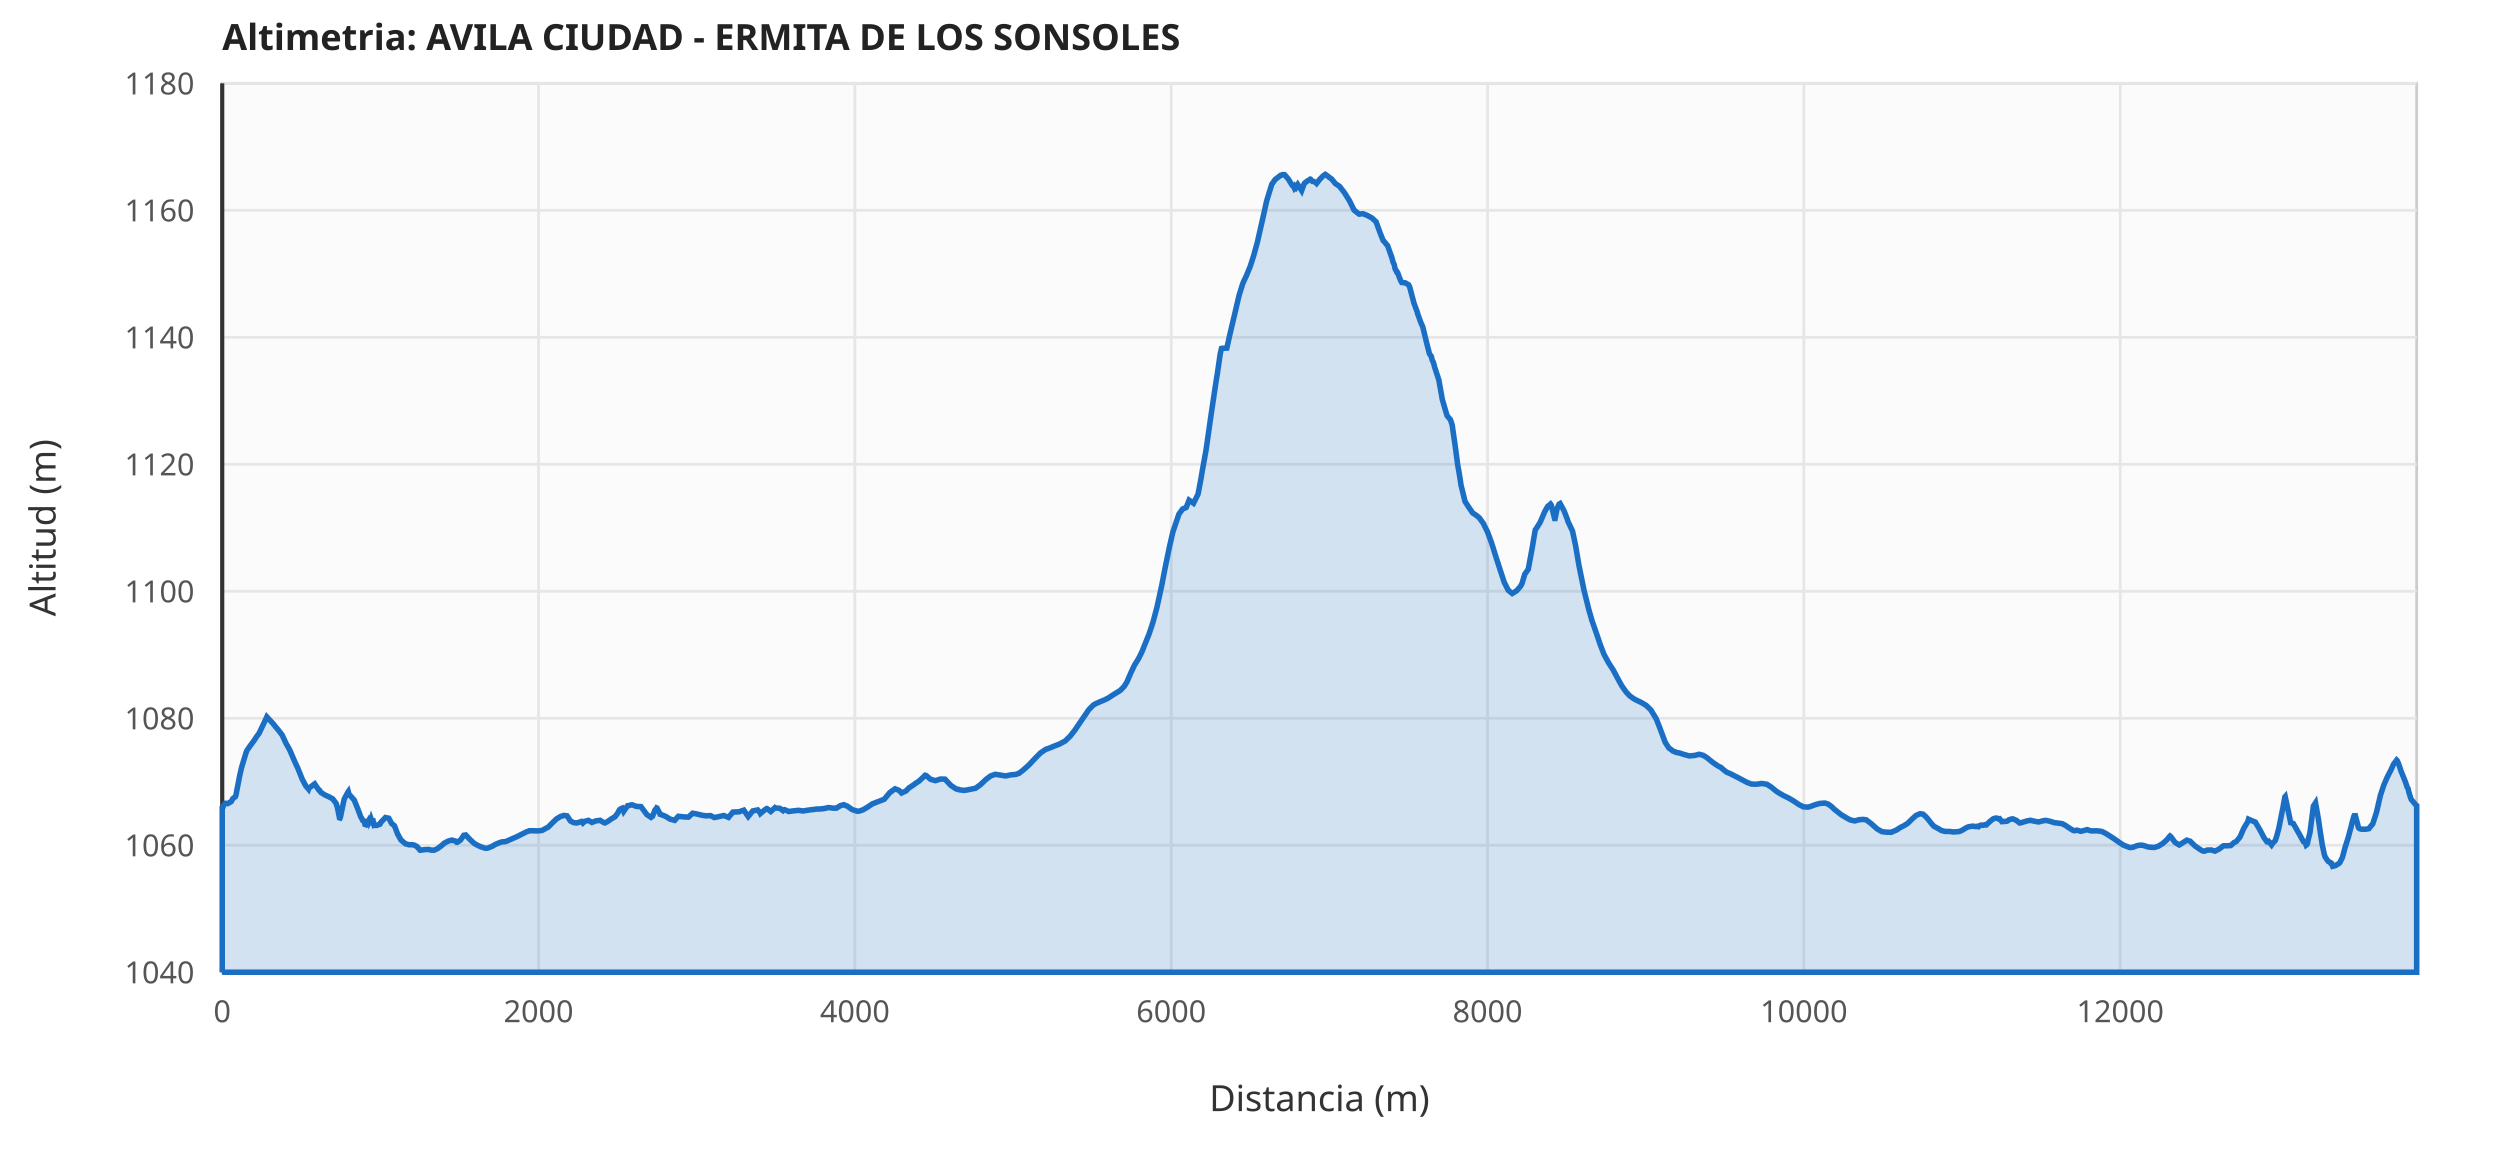
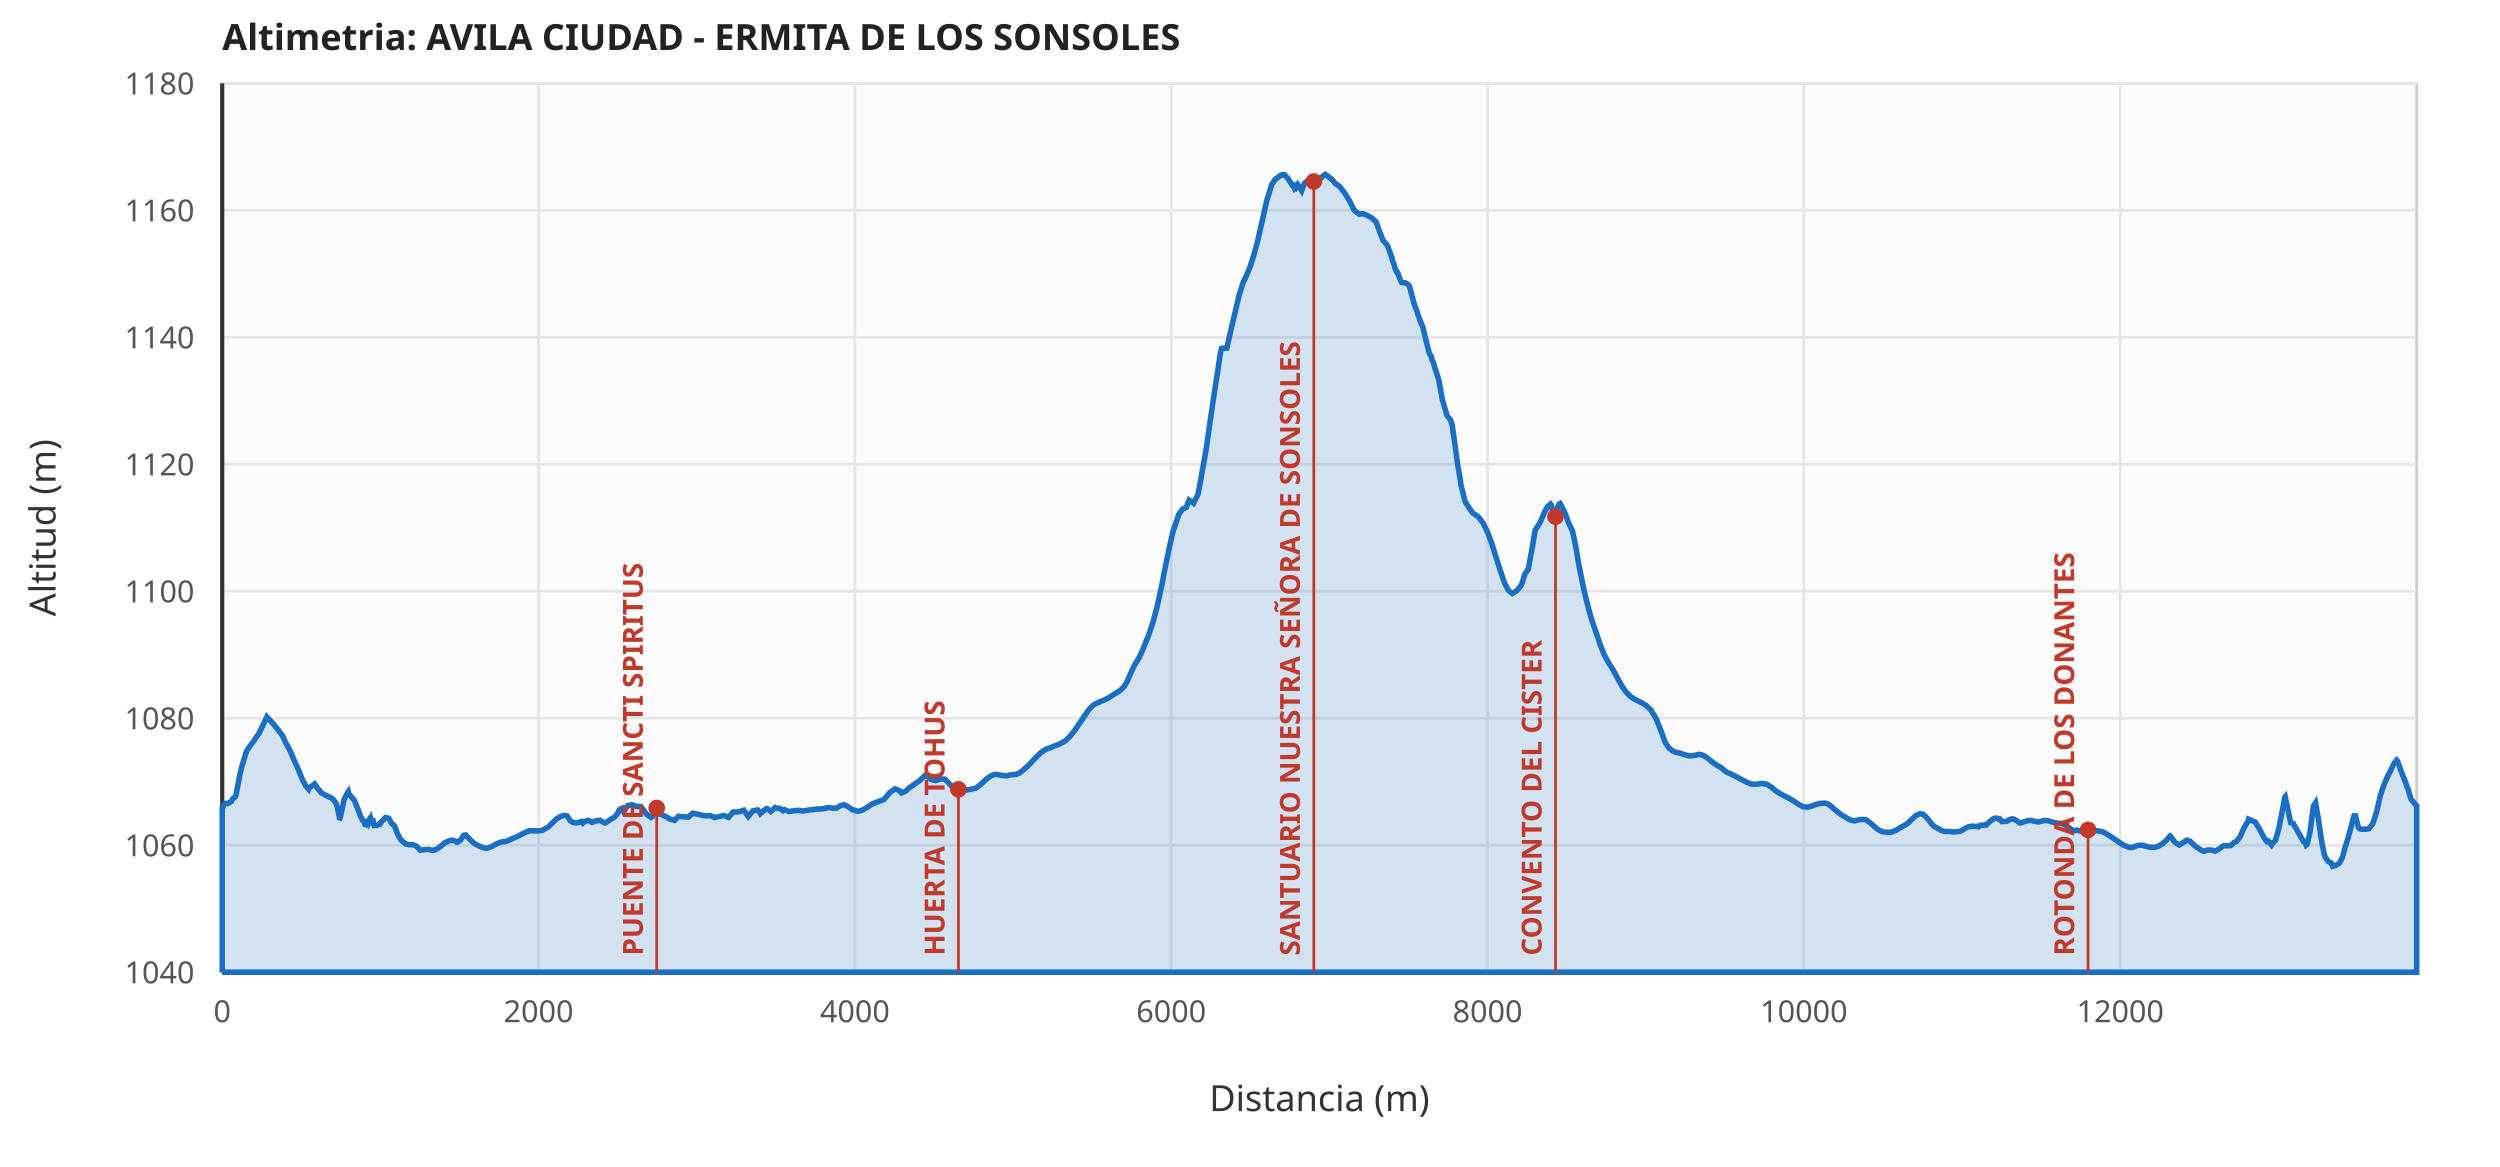
<svg xmlns="http://www.w3.org/2000/svg" version="1.1" width="900" height="420" viewBox="0 0 900 420">
  <rect x="80" y="30" width="790" height="320" fill="#fbfbfb" stroke-width="1" stroke="#cccccc" />
  <line x1="80" y1="350.0" x2="870" y2="350.0" stroke="#e6e6e6" stroke-width="1" />
  <text x="70" y="354.0" font-family="Verdana" font-size="11" style="text-anchor: end; fill: #555;">1040</text>
  <line x1="80" y1="304.286" x2="870" y2="304.286" stroke="#e6e6e6" stroke-width="1" />
  <text x="70" y="308.286" font-family="Verdana" font-size="11" style="text-anchor: end; fill: #555;">1060</text>
  <line x1="80" y1="258.571" x2="870" y2="258.571" stroke="#e6e6e6" stroke-width="1" />
  <text x="70" y="262.571" font-family="Verdana" font-size="11" style="text-anchor: end; fill: #555;">1080</text>
  <line x1="80" y1="212.857" x2="870" y2="212.857" stroke="#e6e6e6" stroke-width="1" />
  <text x="70" y="216.857" font-family="Verdana" font-size="11" style="text-anchor: end; fill: #555;">1100</text>
  <line x1="80" y1="167.143" x2="870" y2="167.143" stroke="#e6e6e6" stroke-width="1" />
  <text x="70" y="171.143" font-family="Verdana" font-size="11" style="text-anchor: end; fill: #555;">1120</text>
  <line x1="80" y1="121.429" x2="870" y2="121.429" stroke="#e6e6e6" stroke-width="1" />
  <text x="70" y="125.429" font-family="Verdana" font-size="11" style="text-anchor: end; fill: #555;">1140</text>
  <line x1="80" y1="75.714" x2="870" y2="75.714" stroke="#e6e6e6" stroke-width="1" />
  <text x="70" y="79.714" font-family="Verdana" font-size="11" style="text-anchor: end; fill: #555;">1160</text>
  <line x1="80" y1="30.0" x2="870" y2="30.0" stroke="#e6e6e6" stroke-width="1" />
  <text x="70" y="34.0" font-family="Verdana" font-size="11" style="text-anchor: end; fill: #555;">1180</text>
  <line x1="80.0" y1="30" x2="80.0" y2="350" stroke="#e6e6e6" stroke-width="1" />
  <text x="80.0" y="368" font-family="Verdana" font-size="11" style="text-anchor: middle; fill: #555;">0</text>
  <line x1="193.88" y1="30" x2="193.88" y2="350" stroke="#e6e6e6" stroke-width="1" />
  <text x="193.88" y="368" font-family="Verdana" font-size="11" style="text-anchor: middle; fill: #555;">2000</text>
  <line x1="307.76" y1="30" x2="307.76" y2="350" stroke="#e6e6e6" stroke-width="1" />
  <text x="307.76" y="368" font-family="Verdana" font-size="11" style="text-anchor: middle; fill: #555;">4000</text>
  <line x1="421.64" y1="30" x2="421.64" y2="350" stroke="#e6e6e6" stroke-width="1" />
  <text x="421.64" y="368" font-family="Verdana" font-size="11" style="text-anchor: middle; fill: #555;">6000</text>
  <line x1="535.521" y1="30" x2="535.521" y2="350" stroke="#e6e6e6" stroke-width="1" />
  <text x="535.521" y="368" font-family="Verdana" font-size="11" style="text-anchor: middle; fill: #555;">8000</text>
  <line x1="649.401" y1="30" x2="649.401" y2="350" stroke="#e6e6e6" stroke-width="1" />
  <text x="649.401" y="368" font-family="Verdana" font-size="11" style="text-anchor: middle; fill: #555;">10000</text>
  <line x1="763.281" y1="30" x2="763.281" y2="350" stroke="#e6e6e6" stroke-width="1" />
  <text x="763.281" y="368" font-family="Verdana" font-size="11" style="text-anchor: middle; fill: #555;">12000</text>
  <line x1="80" y1="30" x2="80" y2="350" stroke="#333" stroke-width="1.5" />
  <line x1="80" y1="350" x2="870" y2="350" stroke="#333" stroke-width="1.5" />
  <polyline points="80.00,350.00 80.00,290.14 80.23,290.65 80.36,290.29 80.44,290.02 81.11,289.18 81.15,289.18 81.36,289.19 81.41,289.21 81.52,289.23 81.74,289.24 81.80,289.23 82.00,289.29 83.25,288.55 83.82,287.50 84.39,287.05 84.68,286.83 84.75,286.79 84.89,286.43 84.96,286.11 86.32,279.10 86.86,276.79 87.09,275.84 88.64,270.78 88.82,270.36 88.90,270.16 90.19,268.30 90.29,268.19 91.75,266.18 92.28,265.31 93.25,264.02 93.99,262.47 95.59,259.11 96.06,258.08 96.81,258.89 98.27,260.46 99.29,261.73 100.30,262.95 101.58,264.61 102.86,267.38 102.99,267.65 103.12,267.86 103.26,268.13 103.39,268.39 103.53,268.62 103.91,269.27 104.03,269.49 104.16,269.74 104.29,270.02 104.43,270.28 104.55,270.56 106.24,274.48 107.21,276.54 107.32,276.83 108.84,280.59 110.10,282.94 111.07,284.09 111.14,283.89 111.23,283.74 111.32,283.64 111.41,283.54 111.50,283.52 113.28,282.20 114.75,284.39 115.02,284.47 115.13,284.65 115.25,284.86 115.37,285.04 115.49,285.25 117.00,286.20 118.44,286.85 119.77,287.59 120.97,289.15 121.44,290.59 121.58,291.24 121.70,291.84 122.20,294.40 122.44,294.47 122.53,294.27 123.48,289.71 123.58,289.19 123.69,288.68 123.80,288.20 123.91,287.68 125.26,285.15 125.38,284.98 125.57,285.66 125.65,285.93 125.74,286.13 125.85,286.25 125.97,286.33 126.09,286.40 127.54,288.05 128.91,291.48 129.89,294.11 129.90,294.13 130.35,294.84 130.44,295.11 130.52,295.30 130.60,295.40 130.66,295.46 130.72,295.52 130.94,295.64 131.15,295.66 131.39,296.80 131.79,296.93 132.70,295.40 132.76,295.53 132.80,295.63 132.82,295.73 132.82,295.73 132.84,295.79 132.85,295.79 132.86,295.76 132.86,295.76 132.86,295.76 132.86,295.76 132.87,295.73 132.87,295.73 132.88,295.73 132.91,295.65 132.92,295.62 132.96,295.62 132.99,295.69 133.03,295.79 133.11,296.05 133.13,296.15 133.13,296.15 133.18,296.25 133.21,296.45 133.25,296.34 133.38,295.76 133.41,295.60 133.47,295.28 133.49,295.28 133.50,295.19 133.51,295.16 133.52,295.12 133.53,295.09 133.53,295.12 133.56,295.07 133.62,294.88 133.69,295.07 133.72,295.11 133.79,295.20 133.86,295.37 133.92,295.56 133.93,295.50 133.93,295.50 133.97,295.73 134.02,295.37 134.09,294.98 134.12,294.82 134.15,294.63 134.20,294.95 134.21,294.92 134.45,296.36 134.57,297.14 134.58,297.10 134.62,296.85 134.64,296.91 134.67,296.90 134.70,297.06 134.73,297.05 135.40,297.15 135.48,297.15 135.63,297.15 136.81,296.69 137.01,296.15 138.74,294.32 139.97,294.57 141.00,296.48 141.10,296.54 142.01,297.29 143.12,300.20 143.22,300.40 143.32,300.55 143.42,300.71 143.52,300.85 143.62,301.11 143.72,301.33 143.83,301.51 143.93,301.69 144.05,301.86 144.15,302.01 144.24,302.22 144.35,302.39 144.45,302.47 145.96,303.76 147.31,304.12 148.33,304.08 148.41,304.08 149.17,304.26 149.29,304.31 149.40,304.40 149.51,304.45 149.64,304.52 149.76,304.59 149.86,304.63 149.95,304.67 150.05,304.70 150.17,304.80 150.30,305.00 150.43,305.18 150.53,305.29 150.61,305.36 150.70,305.43 150.81,305.52 150.94,305.71 151.06,305.90 151.16,306.03 151.24,306.09 153.00,305.85 154.35,305.80 154.74,305.90 154.83,305.93 154.93,305.97 155.06,306.03 155.17,306.00 155.27,306.01 156.26,306.09 157.47,305.51 158.41,304.84 158.51,304.74 158.65,304.65 158.77,304.59 158.87,304.48 158.98,304.35 159.09,304.25 159.21,304.18 159.33,304.10 159.45,304.02 159.85,303.58 159.96,303.54 161.16,302.89 161.26,302.83 162.64,302.43 164.11,302.83 164.44,303.20 164.56,303.18 164.66,303.20 165.78,302.43 166.96,300.70 167.67,300.59 169.24,302.27 170.73,303.64 172.08,304.39 172.38,304.52 172.48,304.56 172.56,304.60 172.65,304.64 172.75,304.68 172.83,304.72 172.92,304.76 173.04,304.81 173.17,304.86 174.27,305.24 174.59,305.31 174.69,305.34 175.01,305.39 175.59,305.31 177.09,304.71 178.42,303.94 179.60,303.44 180.21,303.22 180.31,303.19 180.79,303.08 180.91,303.05 181.03,303.03 181.14,303.03 181.28,303.02 181.40,303.02 181.53,303.01 181.66,303.01 181.75,303.00 182.12,302.93 182.22,302.88 182.34,302.84 182.44,302.80 182.52,302.76 182.62,302.72 182.70,302.68 182.79,302.64 182.88,302.60 184.24,302.01 186.15,301.17 187.88,300.29 189.57,299.44 190.37,299.17 190.47,299.12 190.57,299.07 191.17,299.06 191.76,299.09 191.88,299.09 191.99,299.08 193.74,299.13 194.74,299.01 194.83,299.00 194.92,298.99 195.01,298.97 195.09,298.95 195.19,298.93 196.69,298.11 197.26,297.82 197.52,297.61 197.64,297.47 199.03,296.05 199.52,295.60 200.36,294.80 201.75,293.95 203.06,293.55 204.15,293.71 205.38,295.57 206.57,296.16 207.62,296.27 209.29,295.74 209.82,296.31 210.45,295.70 211.81,295.33 213.11,296.08 214.34,295.58 214.66,295.49 215.37,295.41 215.84,295.35 216.02,295.31 217.20,296.03 217.76,296.25 218.42,295.94 219.70,295.09 219.91,294.90 221.42,294.01 222.44,292.63 222.51,292.46 222.62,292.23 223.01,291.51 223.64,291.07 224.09,290.89 224.23,291.09 224.45,291.87 224.53,292.07 225.03,291.33 225.93,290.07 226.11,290.05 226.21,290.07 226.96,289.82 227.55,289.72 229.10,290.30 230.74,290.38 232.86,293.25 234.37,294.26 234.90,293.89 235.76,291.65 236.42,290.87 236.43,290.85 236.50,290.88 237.62,293.08 237.64,293.08 237.65,293.11 239.50,293.83 241.25,294.89 242.88,295.33 244.21,293.86 246.09,294.08 247.84,294.16 249.36,292.76 250.89,293.04 252.58,293.46 254.21,293.71 255.77,293.61 257.15,294.31 258.62,294.02 260.56,293.59 262.26,294.27 263.84,292.35 266.01,292.26 267.77,291.66 269.35,293.94 270.99,291.93 272.76,291.58 273.68,292.64 273.77,292.84 275.34,291.52 275.99,291.09 276.10,291.08 277.47,292.14 278.96,290.79 279.05,290.86 280.75,291.00 281.85,291.80 281.93,291.71 282.19,291.52 282.27,291.49 282.34,291.47 282.43,291.48 282.55,291.52 283.93,292.14 285.78,291.89 287.51,291.72 288.98,291.96 290.84,291.67 292.25,291.47 293.09,291.40 293.35,291.35 293.51,291.32 293.76,291.27 293.86,291.25 295.23,291.24 296.21,291.10 296.30,291.11 296.40,291.13 297.76,290.84 297.86,290.81 297.96,290.77 298.05,290.76 298.14,290.75 298.24,290.73 298.35,290.72 299.86,290.93 301.09,290.93 302.56,290.02 303.77,289.69 305.08,290.25 305.35,290.44 305.43,290.49 305.53,290.57 306.54,291.29 306.64,291.36 306.75,291.42 307.02,291.52 307.10,291.55 307.19,291.59 308.68,292.04 308.79,292.05 308.88,292.04 308.97,292.03 309.07,292.02 309.17,292.01 309.29,292.00 310.74,291.51 312.43,290.49 314.04,289.40 316.05,288.61 318.31,287.74 320.34,285.32 322.21,283.97 323.61,284.52 324.49,285.35 324.59,285.47 326.16,284.74 327.18,283.68 328.79,282.62 329.29,282.25 329.40,282.15 330.85,281.20 332.54,279.62 333.05,279.09 333.23,279.13 333.32,279.16 333.41,279.20 335.03,280.56 336.78,281.03 338.57,280.46 340.20,280.50 342.38,282.82 344.26,284.04 345.03,284.16 345.12,284.22 345.21,284.30 347.08,284.55 349.08,284.21 351.19,283.77 352.97,282.48 354.91,280.63 356.62,279.35 358.26,278.75 360.09,279.03 361.77,279.30 362.10,279.32 362.17,279.31 362.25,279.30 363.91,278.94 365.65,278.79 366.29,278.57 366.38,278.54 366.47,278.51 366.56,278.47 366.66,278.45 366.86,278.38 366.96,278.30 367.05,278.22 367.15,278.14 367.32,278.01 367.41,277.94 367.52,277.87 367.61,277.81 367.70,277.75 367.80,277.67 367.97,277.53 368.06,277.46 368.16,277.38 368.24,277.31 368.33,277.23 368.41,277.15 368.50,277.08 368.68,276.93 368.95,276.68 369.05,276.60 369.14,276.54 370.59,275.20 372.63,273.01 374.54,271.09 376.41,269.80 377.98,269.24 379.57,268.57 381.33,267.90 383.45,266.77 385.33,264.94 387.01,262.76 388.70,260.27 390.25,258.00 391.96,255.50 393.55,253.85 394.37,253.38 394.47,253.33 396.20,252.55 397.56,252.00 399.06,251.25 400.48,250.29 402.48,249.06 403.01,248.72 403.12,248.64 403.21,248.59 403.30,248.53 403.39,248.47 404.74,247.06 405.67,245.55 407.03,242.40 408.41,239.45 409.81,237.22 411.06,234.73 412.47,231.20 413.68,228.21 415.06,224.04 416.51,218.61 418.21,210.84 419.45,204.42 420.95,197.12 421.96,192.67 422.35,191.13 422.84,189.72 424.39,185.13 425.72,183.26 427.04,182.68 428.07,180.07 429.67,181.16 431.26,177.97 431.37,177.54 432.32,172.48 432.78,169.74 434.17,162.08 436.08,148.71 437.40,139.86 438.01,135.88 438.12,135.26 438.19,134.85 438.27,134.37 438.36,133.72 438.46,133.04 439.30,127.26 439.75,125.42 439.83,125.40 441.66,125.31 442.79,120.26 444.38,113.53 445.55,108.53 446.08,106.33 446.17,106.01 446.25,105.75 447.36,102.19 447.72,101.34 447.79,101.18 448.40,99.89 448.53,99.61 448.61,99.45 448.70,99.27 450.05,95.96 450.98,93.12 451.24,92.31 452.68,87.08 454.44,79.34 455.98,72.40 457.83,66.37 459.04,64.64 459.12,64.58 459.21,64.51 459.30,64.45 459.38,64.38 460.99,63.14 461.05,63.14 461.13,63.15 461.29,63.09 461.36,63.04 461.48,62.96 461.68,62.86 462.43,62.87 463.58,64.19 463.75,64.39 464.02,64.81 464.43,65.50 465.25,66.80 465.78,67.26 466.04,67.84 466.05,67.83 466.10,67.75 466.31,67.20 466.56,67.50 467.20,66.44 467.59,67.02 468.59,68.61 468.73,68.23 469.41,66.36 469.61,65.98 470.55,65.20 470.56,65.20 470.71,65.15 471.72,64.48 471.76,64.49 472.51,65.31 472.97,65.34 473.74,65.79 473.97,66.03 475.14,64.55 476.33,63.30 477.09,62.76 477.23,62.84 478.68,63.95 479.42,64.48 480.69,66.05 482.22,67.09 483.95,69.30 485.81,72.27 487.48,75.66 489.30,77.08 490.60,76.93 490.72,76.96 492.18,77.53 493.95,78.51 495.41,79.89 496.80,83.74 497.94,86.60 498.03,86.67 498.12,86.73 499.33,88.21 499.55,88.45 500.71,91.76 500.82,92.11 500.91,92.19 501.04,92.65 501.13,93.04 501.22,93.33 501.31,93.57 501.39,93.94 501.50,94.38 501.91,95.21 501.98,95.48 502.06,95.92 502.15,96.40 502.26,96.83 502.35,96.96 502.43,97.10 502.54,97.34 502.82,97.89 502.91,98.10 502.99,98.13 503.07,98.06 503.22,98.29 503.30,98.51 503.38,98.74 503.46,99.03 503.55,99.28 503.64,99.52 504.33,101.23 504.51,101.47 504.64,101.70 505.90,101.83 507.07,102.51 507.47,103.28 507.55,103.56 508.05,105.45 509.03,109.14 510.24,112.41 510.32,112.85 511.52,116.16 512.18,117.62 513.52,123.15 514.61,127.37 515.30,128.38 515.55,129.44 515.69,129.88 515.84,130.15 515.99,130.39 516.11,130.84 516.21,131.15 516.29,131.43 516.37,131.81 516.45,132.12 516.54,132.38 517.98,136.78 519.24,143.86 520.93,149.62 522.17,151.12 522.80,153.06 523.30,156.64 523.69,159.31 523.76,159.75 524.56,165.76 524.75,167.25 525.19,169.68 525.69,172.71 525.94,174.49 526.00,174.77 527.41,180.52 528.37,182.03 530.13,184.63 531.47,185.52 532.55,186.42 534.00,188.43 535.54,191.57 537.01,195.57 538.37,199.97 539.99,204.97 541.52,209.62 542.95,212.46 544.40,213.66 545.92,212.72 547.32,211.17 547.92,210.07 548.90,206.73 550.17,204.94 551.70,196.66 552.01,194.73 552.69,190.76 553.06,190.27 554.46,188.02 556.05,184.29 557.15,182.33 558.20,181.44 558.34,181.62 558.44,181.81 559.66,186.66 559.84,186.66 559.98,186.00 560.58,182.96 561.27,181.49 561.64,181.28 563.03,183.83 563.19,184.23 564.25,186.95 564.45,187.69 566.11,191.20 567.24,196.54 567.39,197.44 567.52,198.24 568.21,202.29 568.35,203.17 570.23,212.45 571.90,219.17 573.10,223.39 574.52,227.46 576.11,232.11 577.43,235.57 579.07,238.58 580.60,240.93 580.75,241.19 582.73,244.90 583.85,246.92 585.45,249.18 586.78,250.58 588.40,251.69 589.65,252.32 590.79,252.85 592.61,253.94 594.26,255.52 596.26,258.79 597.65,262.36 599.49,267.27 600.75,269.22 602.26,270.37 603.54,270.90 604.55,271.06 606.33,271.64 606.43,271.67 608.19,272.13 610.10,271.95 611.67,271.55 613.14,271.91 614.45,272.73 615.69,273.74 616.89,274.69 617.16,274.86 618.54,275.78 619.58,276.31 619.59,276.32 619.68,276.39 619.75,276.47 619.84,276.56 619.93,276.65 620.02,276.73 621.49,277.93 623.01,278.58 624.45,279.31 625.99,280.10 627.69,281.01 629.08,281.73 630.55,282.26 632.31,282.32 634.24,282.05 636.08,282.34 637.73,283.41 639.19,284.62 639.94,285.17 642.02,286.39 643.76,287.21 645.53,288.24 647.59,289.63 649.17,290.44 650.88,290.57 651.89,290.28 653.29,289.76 655.06,289.25 656.75,289.11 656.84,289.10 656.93,289.10 657.13,289.15 658.17,289.49 659.49,290.48 660.43,291.40 660.67,291.57 662.80,293.28 664.79,294.47 666.16,295.19 667.72,295.53 669.28,295.10 670.77,294.99 671.86,295.15 673.69,296.56 675.82,298.45 677.48,299.39 679.14,299.59 680.83,299.62 682.31,298.98 682.48,298.91 682.56,298.90 682.65,298.86 682.73,298.80 682.82,298.74 682.92,298.68 684.16,297.87 685.41,297.25 686.76,296.41 688.28,294.91 689.80,293.54 691.27,292.92 692.32,293.12 692.80,293.55 692.92,293.65 693.05,293.75 693.83,294.59 693.92,294.67 693.99,294.78 695.29,296.44 695.62,296.79 695.97,297.20 696.06,297.31 696.21,297.46 696.31,297.52 696.42,297.58 697.71,298.26 698.89,298.97 700.15,299.30 700.27,299.31 701.89,299.33 703.24,299.51 705.34,299.35 706.21,298.99 707.78,298.03 708.36,297.76 708.45,297.72 708.55,297.68 708.66,297.65 708.77,297.62 710.20,297.41 711.37,297.58 712.04,297.42 712.31,297.59 712.58,297.40 713.01,297.09 713.10,297.05 713.19,297.03 713.27,297.04 713.37,297.05 713.58,297.07 713.70,297.08 713.80,297.10 713.95,297.10 714.04,297.08 714.12,297.05 714.21,297.01 714.30,296.96 714.43,296.93 714.51,296.95 714.63,296.95 714.78,296.95 714.92,296.98 715.05,296.99 715.34,296.68 715.41,296.60 715.50,296.51 716.10,295.98 716.31,295.76 717.60,294.76 718.40,294.51 718.88,294.51 719.45,294.82 719.85,294.74 720.68,295.80 722.48,295.64 723.03,295.33 723.17,295.15 724.20,294.82 724.67,294.80 725.85,295.32 727.08,296.28 727.23,296.29 728.69,295.84 729.88,295.50 730.95,295.31 732.42,295.65 733.90,295.90 735.22,295.55 736.31,295.34 736.83,295.40 738.17,295.71 739.59,296.16 741.03,296.33 742.39,296.52 743.62,297.18 743.75,297.27 743.89,297.38 744.26,297.64 744.90,298.06 746.34,298.96 746.87,299.06 747.32,298.93 747.61,298.86 747.70,298.85 749.06,299.26 750.23,299.00 751.31,298.66 751.45,298.68 751.70,298.75 751.93,298.89 752.68,299.08 752.92,299.12 753.21,299.13 754.85,299.09 756.24,299.25 757.02,299.48 757.99,300.01 758.08,300.06 758.24,300.15 758.33,300.21 758.43,300.26 758.53,300.32 758.62,300.38 759.43,300.89 760.79,301.76 762.12,302.69 762.39,302.86 762.48,302.93 762.58,303.01 762.67,303.09 762.77,303.16 762.86,303.22 762.96,303.28 764.35,304.19 764.44,304.24 764.63,304.32 766.38,305.00 766.63,305.08 766.73,305.11 766.76,305.11 766.77,305.11 766.78,305.11 766.92,305.11 767.00,305.11 767.10,305.10 767.50,305.06 767.89,305.00 769.29,304.46 769.37,304.44 770.21,304.28 771.11,304.27 771.79,304.42 771.89,304.46 772.01,304.50 773.55,304.96 775.21,305.07 775.58,305.07 775.66,305.06 775.72,305.04 777.00,304.64 777.82,304.15 777.92,304.08 778.01,304.02 778.11,303.96 778.20,303.91 778.30,303.84 778.40,303.78 778.50,303.71 778.60,303.63 778.71,303.54 778.81,303.46 780.06,302.34 780.94,301.24 781.03,301.14 781.21,300.96 781.46,301.15 782.51,302.57 782.59,302.67 783.04,303.27 784.53,304.18 785.62,303.50 787.24,302.47 788.46,302.83 790.18,304.53 791.88,305.70 792.67,306.18 792.75,306.24 792.83,306.28 792.92,306.32 793.00,306.34 793.54,306.43 794.30,306.15 794.37,306.10 794.46,306.07 794.55,306.04 794.64,306.03 794.73,306.02 796.07,306.00 797.36,306.41 798.80,305.71 800.47,304.47 801.83,304.48 803.08,304.39 804.26,303.31 804.37,303.26 805.06,302.95 805.24,302.73 806.39,301.33 807.73,298.25 809.19,295.81 809.46,294.91 810.73,295.47 811.92,295.96 813.24,298.19 813.91,299.38 815.01,301.53 816.12,303.07 816.58,303.13 816.78,302.98 817.75,304.18 817.88,303.98 818.45,303.23 818.86,302.90 818.99,302.75 819.18,302.40 819.66,300.85 820.25,298.66 820.32,298.40 820.74,296.38 821.24,293.81 821.87,290.66 822.05,289.61 822.37,287.92 822.56,286.87 822.67,286.75 823.96,292.90 824.65,296.19 825.56,296.45 826.21,297.56 827.93,300.59 828.97,302.51 829.23,302.97 829.91,303.44 830.21,304.25 830.52,304.01 830.69,303.63 830.92,302.42 831.22,301.15 831.56,299.93 832.48,292.90 832.83,290.18 833.59,289.02 834.22,292.53 834.54,294.43 834.63,294.91 834.90,296.75 835.34,299.81 835.34,299.81 835.80,302.77 835.90,303.39 836.01,304.13 836.71,307.42 837.03,308.46 838.11,310.06 839.11,310.60 839.19,310.89 839.46,310.96 839.77,311.87 840.80,311.60 841.99,310.86 842.20,310.69 842.52,310.19 842.90,309.37 843.07,309.07 843.23,308.77 843.76,306.85 844.23,305.07 845.41,301.35 846.06,298.86 846.28,298.16 846.78,296.02 847.39,293.86 847.68,293.26 847.75,292.90 849.06,297.96 849.43,298.32 850.10,298.50 851.58,298.53 852.78,298.32 854.21,296.55 855.49,292.59 855.59,292.22 856.93,286.38 858.10,282.83 858.25,282.44 858.35,282.20 859.35,279.91 859.45,279.72 859.54,279.53 859.62,279.36 859.71,279.18 859.80,279.00 859.88,278.84 859.97,278.68 860.05,278.54 860.75,277.17 861.24,276.07 861.32,275.89 861.40,275.73 861.49,275.55 861.64,275.16 862.79,273.64 862.99,273.84 863.39,274.74 863.90,276.11 864.31,277.41 864.43,277.73 864.54,278.00 865.95,281.49 866.56,283.35 866.92,283.91 866.96,284.05 867.16,285.07 867.79,287.12 867.98,287.64 868.06,287.81 869.64,289.73 870.00,289.99 870.00,350.00 80.00,350.00" stroke="#1a6fc4" stroke-width="2" fill="rgba(26,111,196,0.18)" />
+   <line x1="236.42" y1="350" x2="236.42" y2="290.87" stroke="#c0392b" stroke-width="1" />
+   <circle cx="236.42" cy="290.87" r="3" fill="#c0392b" />
+   <text x="231.42" y="344.00" font-family="Verdana" font-size="10" style="text-anchor: start; fill: #c0392b; font-weight: bold;" transform="rotate(-90 231.42 344.00)">PUENTE DE SANCTI SPIRITUS</text>
+   <line x1="345.03" y1="350" x2="345.03" y2="284.16" stroke="#c0392b" stroke-width="1" />
+   <circle cx="345.03" cy="284.16" r="3" fill="#c0392b" />
+   <text x="340.03" y="344.00" font-family="Verdana" font-size="10" style="text-anchor: start; fill: #c0392b; font-weight: bold;" transform="rotate(-90 340.03 344.00)">HUERTA DE TOHUS</text>
+   <line x1="472.97" y1="350" x2="472.97" y2="65.34" stroke="#c0392b" stroke-width="1" />
+   <circle cx="472.97" cy="65.34" r="3" fill="#c0392b" />
+   <text x="467.97" y="344.00" font-family="Verdana" font-size="10" style="text-anchor: start; fill: #c0392b; font-weight: bold;" transform="rotate(-90 467.97 344.00)">SANTUARIO NUESTRA SEÑORA DE SONSOLES</text>
+   <line x1="559.98" y1="350" x2="559.98" y2="186.00" stroke="#c0392b" stroke-width="1" />
+   <circle cx="559.98" cy="186.00" r="3" fill="#c0392b" />
+   <text x="554.98" y="344.00" font-family="Verdana" font-size="10" style="text-anchor: start; fill: #c0392b; font-weight: bold;" transform="rotate(-90 554.98 344.00)">CONVENTO DEL CISTER</text>
+   <line x1="751.70" y1="350" x2="751.70" y2="298.75" stroke="#c0392b" stroke-width="1" />
+   <circle cx="751.70" cy="298.75" r="3" fill="#c0392b" />
+   <text x="746.70" y="344.00" font-family="Verdana" font-size="10" style="text-anchor: start; fill: #c0392b; font-weight: bold;" transform="rotate(-90 746.70 344.00)">ROTONDA DE LOS DONANTES</text>
  <text x="475.0" y="400" font-family="Verdana" font-size="13" style="text-anchor: middle; fill: #333;">Distancia (m)</text>
  <text x="20" y="190.0" font-family="Verdana" font-size="13" style="text-anchor: middle; fill: #333;" transform="rotate(-90 20 190)">Altitud (m)</text>
  <text x="80" y="18" font-family="Verdana" font-size="13" style="fill: #222; font-weight: bold;">Altimetria: AVILA CIUDAD - ERMITA DE LOS SONSOLES</text>
</svg>
